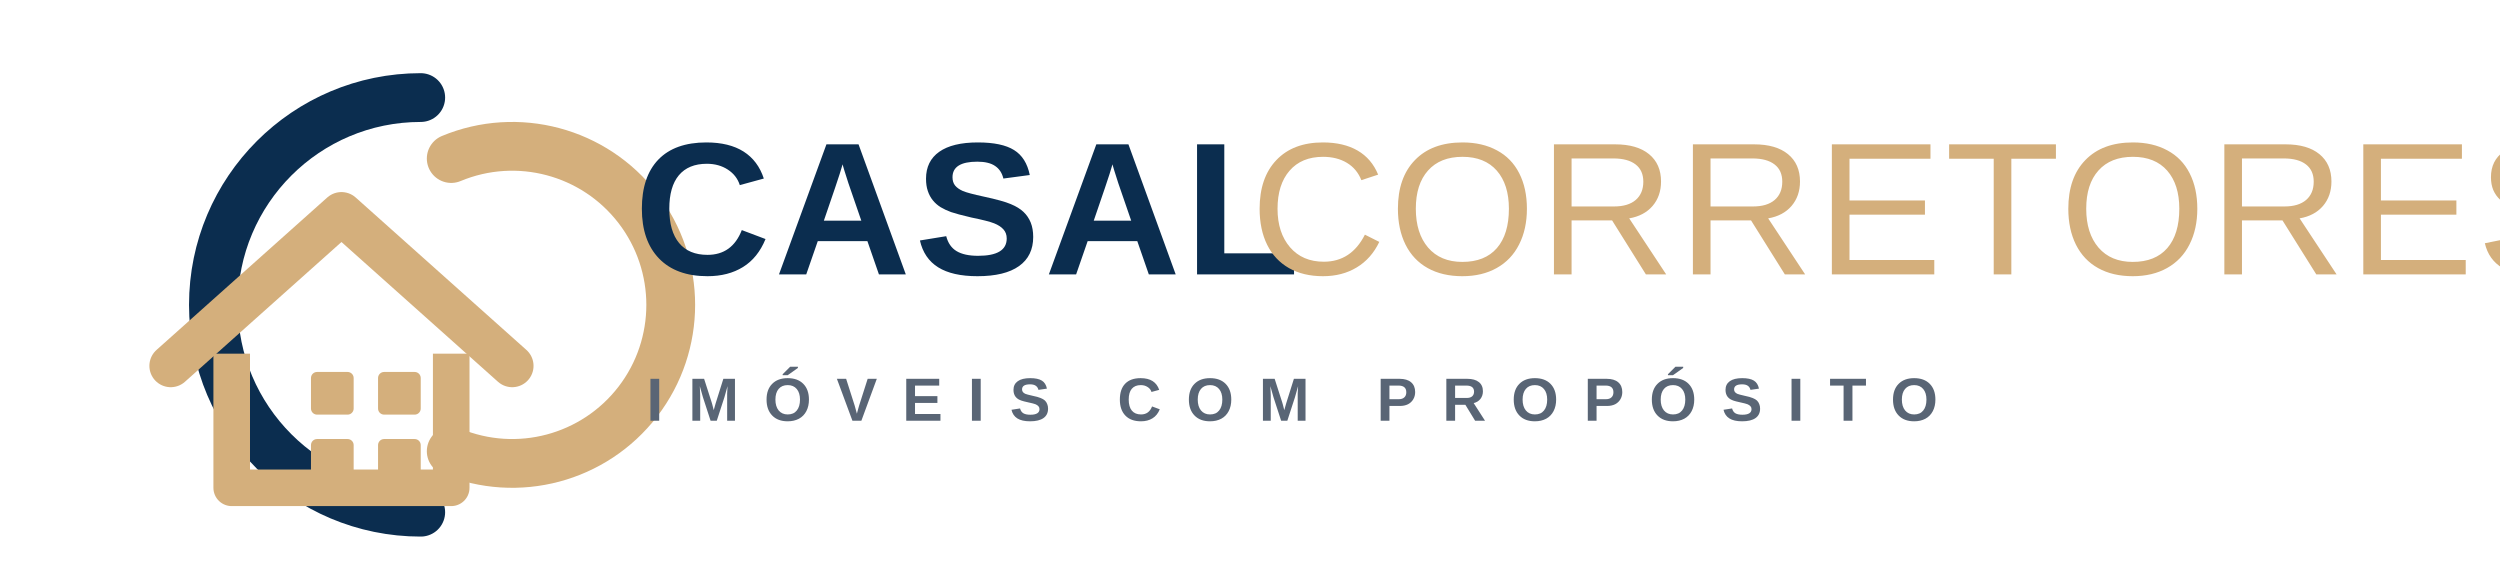
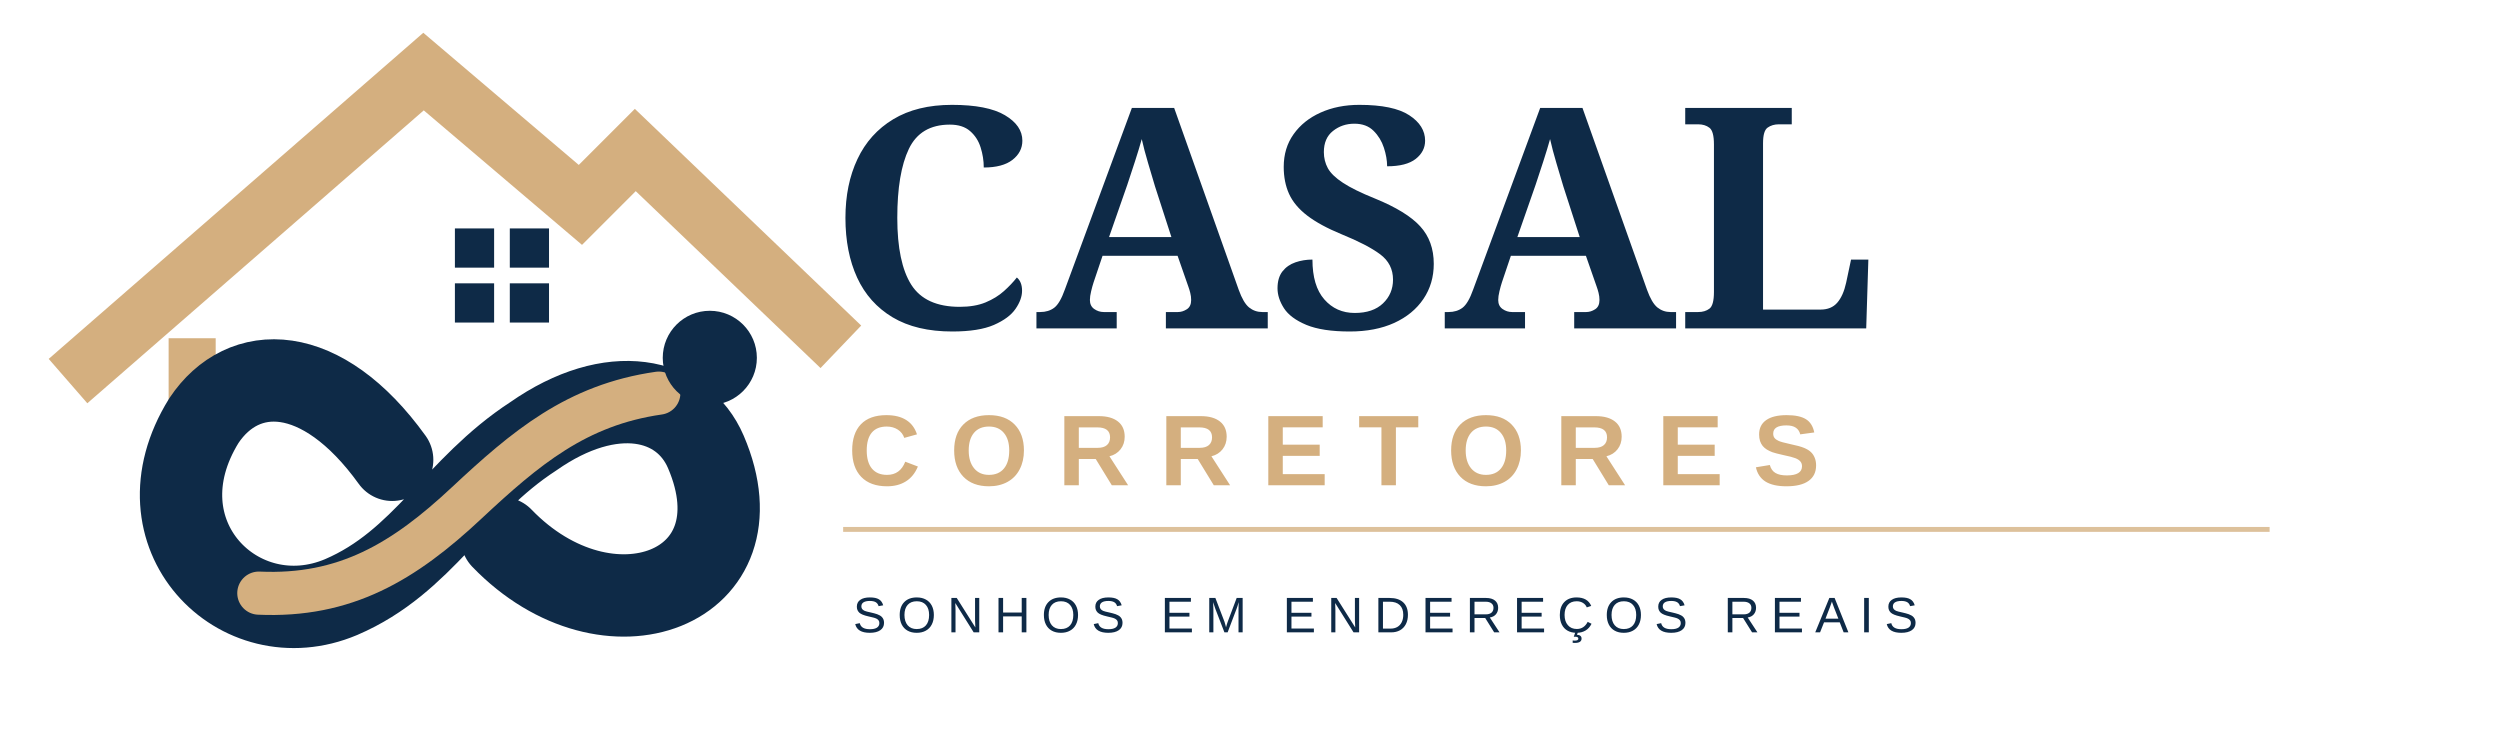
- <svg xmlns="http://www.w3.org/2000/svg" viewBox="0 0 410 96" role="img" aria-labelledby="t d">
-   <g transform="translate(4 6)">
-     <path d="M65 10A34 34 0 1 0 65 78" fill="none" stroke="#0B2D4F" stroke-width="8" stroke-linecap="round" />
-     <path d="M70 20A26 26 0 1 1 70 68" fill="none" stroke="#D4AF7C" stroke-width="8" stroke-linecap="round" />
-     <path d="M24 54 52 29 80 54" fill="none" stroke="#D4AF7C" stroke-width="7" stroke-linecap="round" stroke-linejoin="round" />
-     <path d="M34 52v22h36V52" fill="none" stroke="#D4AF7C" stroke-width="6" stroke-linejoin="round" />
-     <g fill="#D4AF7C">
-       <rect x="47" y="55" width="7" height="7" rx="1" />
-       <rect x="58" y="55" width="7" height="7" rx="1" />
-       <rect x="47" y="66" width="7" height="7" rx="1" />
-       <rect x="58" y="66" width="7" height="7" rx="1" />
+ <svg xmlns="http://www.w3.org/2000/svg" viewBox="0 0 510 154" role="img" aria-labelledby="casal-title casal-description">
+   <g transform="translate(4 1) scale(.80)">
+     <path d="M18 91 103 17 143 51 157 37 204 82" fill="none" stroke="#D4AF7F" stroke-width="15" stroke-linejoin="miter" stroke-linecap="square" />
+     <path d="M44 85 V112" fill="none" stroke="#D4AF7F" stroke-width="12" />
+     <g fill="#0E2A47">
+       <rect x="111" y="57" width="10" height="10" />
+       <rect x="125" y="57" width="10" height="10" />
+       <rect x="111" y="71" width="10" height="10" />
+       <rect x="125" y="71" width="10" height="10" />
    </g>
+     <path d="M95 116 C77 91 57 91 47 106 C29 135 56 162 82 151 C103 142 111 123 131 110 C151 96 169 100 175 114 C190 149 150 164 123 136" fill="none" stroke="#0E2A47" stroke-width="21" stroke-linecap="round" stroke-linejoin="round" />
+     <path d="M61 150 C83 151 98 142 114 127 C129 113 142 102 163 99" fill="none" stroke="#D4AF7F" stroke-width="11" stroke-linecap="round" />
+     <circle cx="176" cy="90" r="12" fill="#0E2A47" />
  </g>
-   <text x="104" y="45" font-family="Montserrat,Arial,sans-serif" font-size="31" font-weight="700" letter-spacing=".6" fill="#0B2D4F">CASAL</text>
-   <text x="205" y="45" font-family="Montserrat,Arial,sans-serif" font-size="31" font-weight="500" letter-spacing=".4" fill="#D4AF7C">CORRETORES</text>
-   <text x="106" y="69" font-family="Montserrat,Arial,sans-serif" font-size="10" font-weight="600" letter-spacing="4.1" fill="#596575">IMÓVEIS COM PROPÓSITO</text>
+   <text x="169" y="67" font-family="'Playfair Display',Georgia,serif" font-size="63" font-weight="600" letter-spacing=".1" fill="#0E2A47">CASAL</text>
+   <text x="173" y="99" font-family="Montserrat,Arial,sans-serif" font-size="20.5" font-weight="600" letter-spacing="6" fill="#D4AF7F">CORRETORES</text>
+   <path d="M172 108H463" stroke="#D4AF7F" stroke-width="1" opacity=".78" />
+   <text x="174" y="129" font-family="Montserrat,Arial,sans-serif" font-size="10.2" font-weight="500" letter-spacing="2.25" fill="#0E2A47">SONHOS EM ENDEREÇOS REAIS</text>
</svg>
